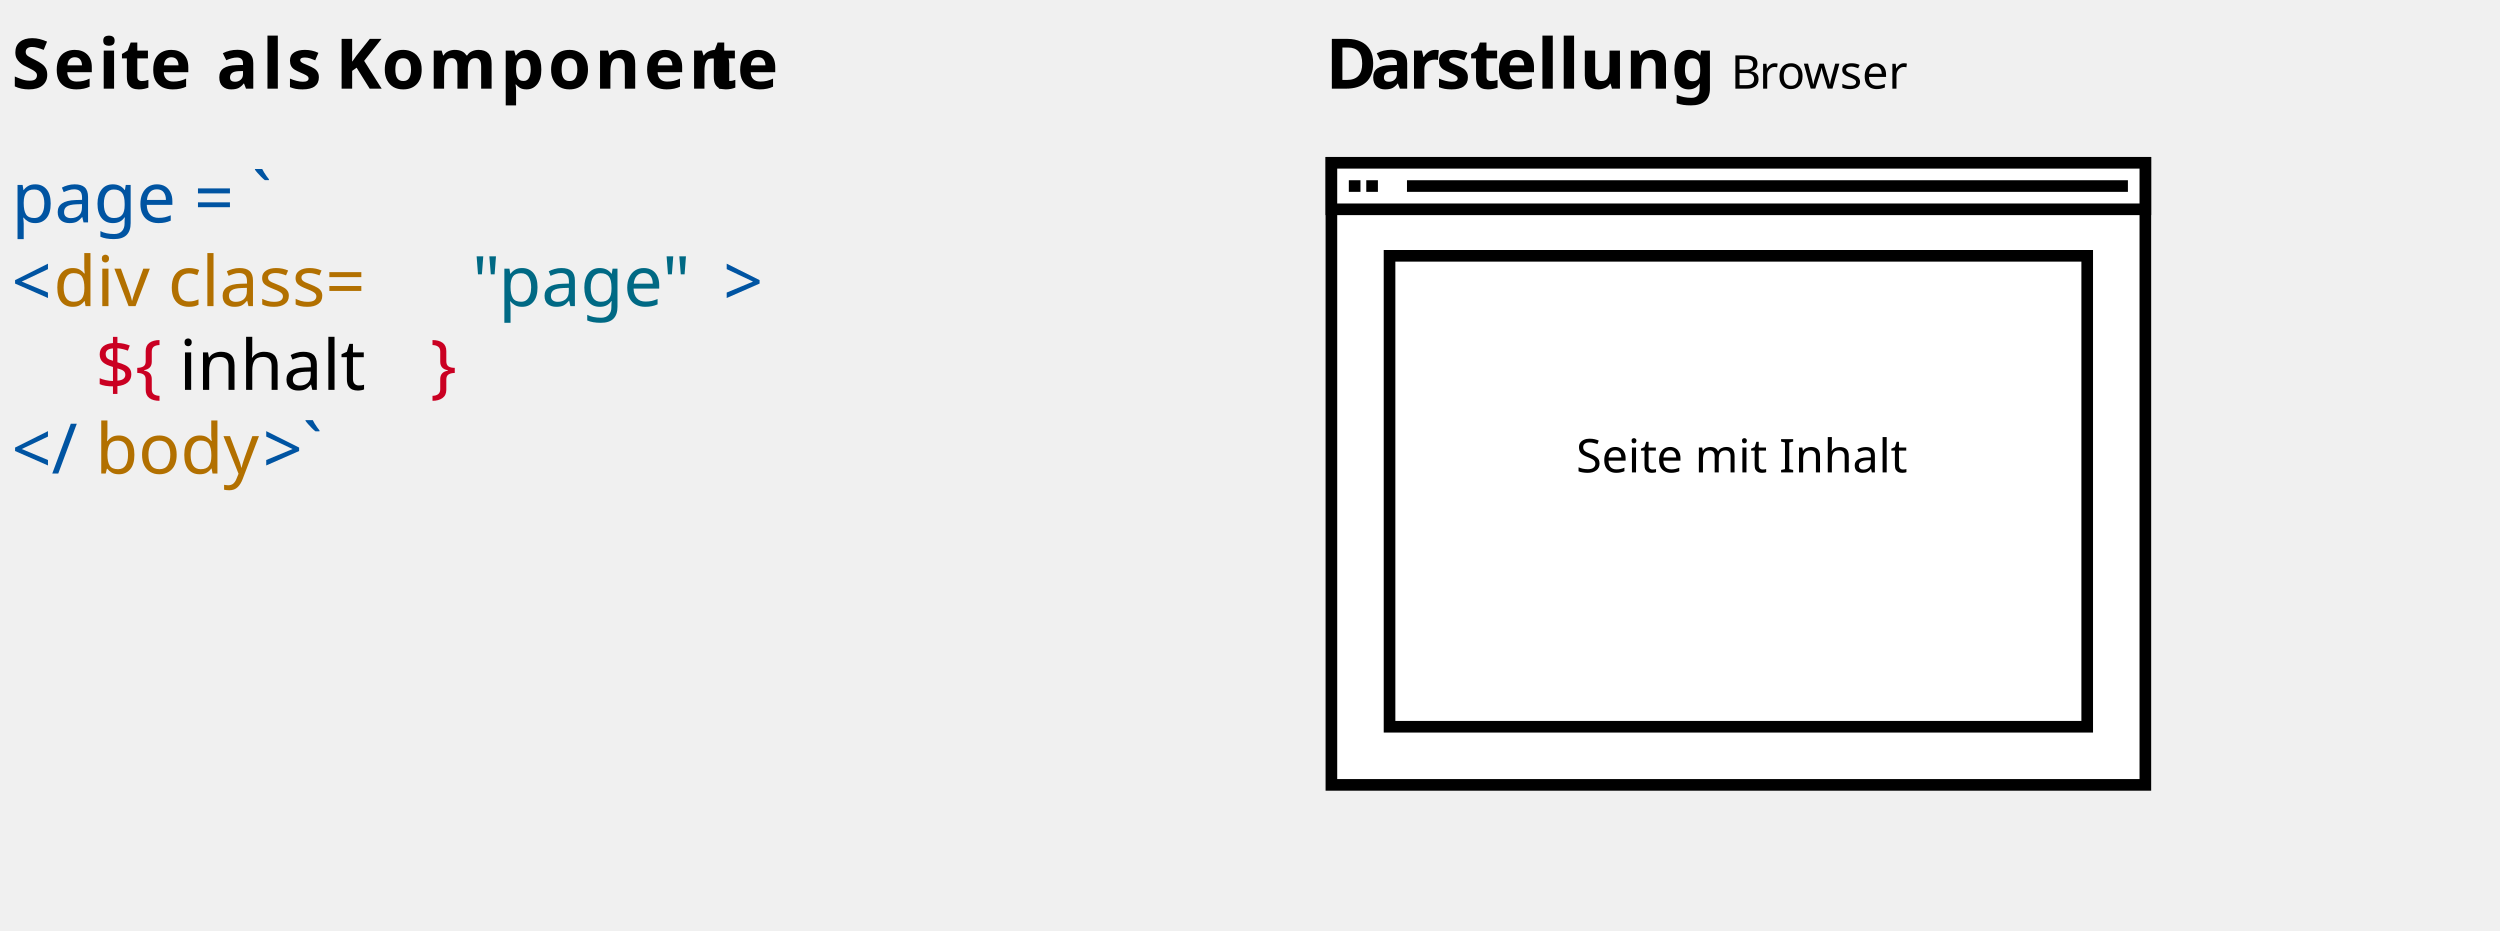
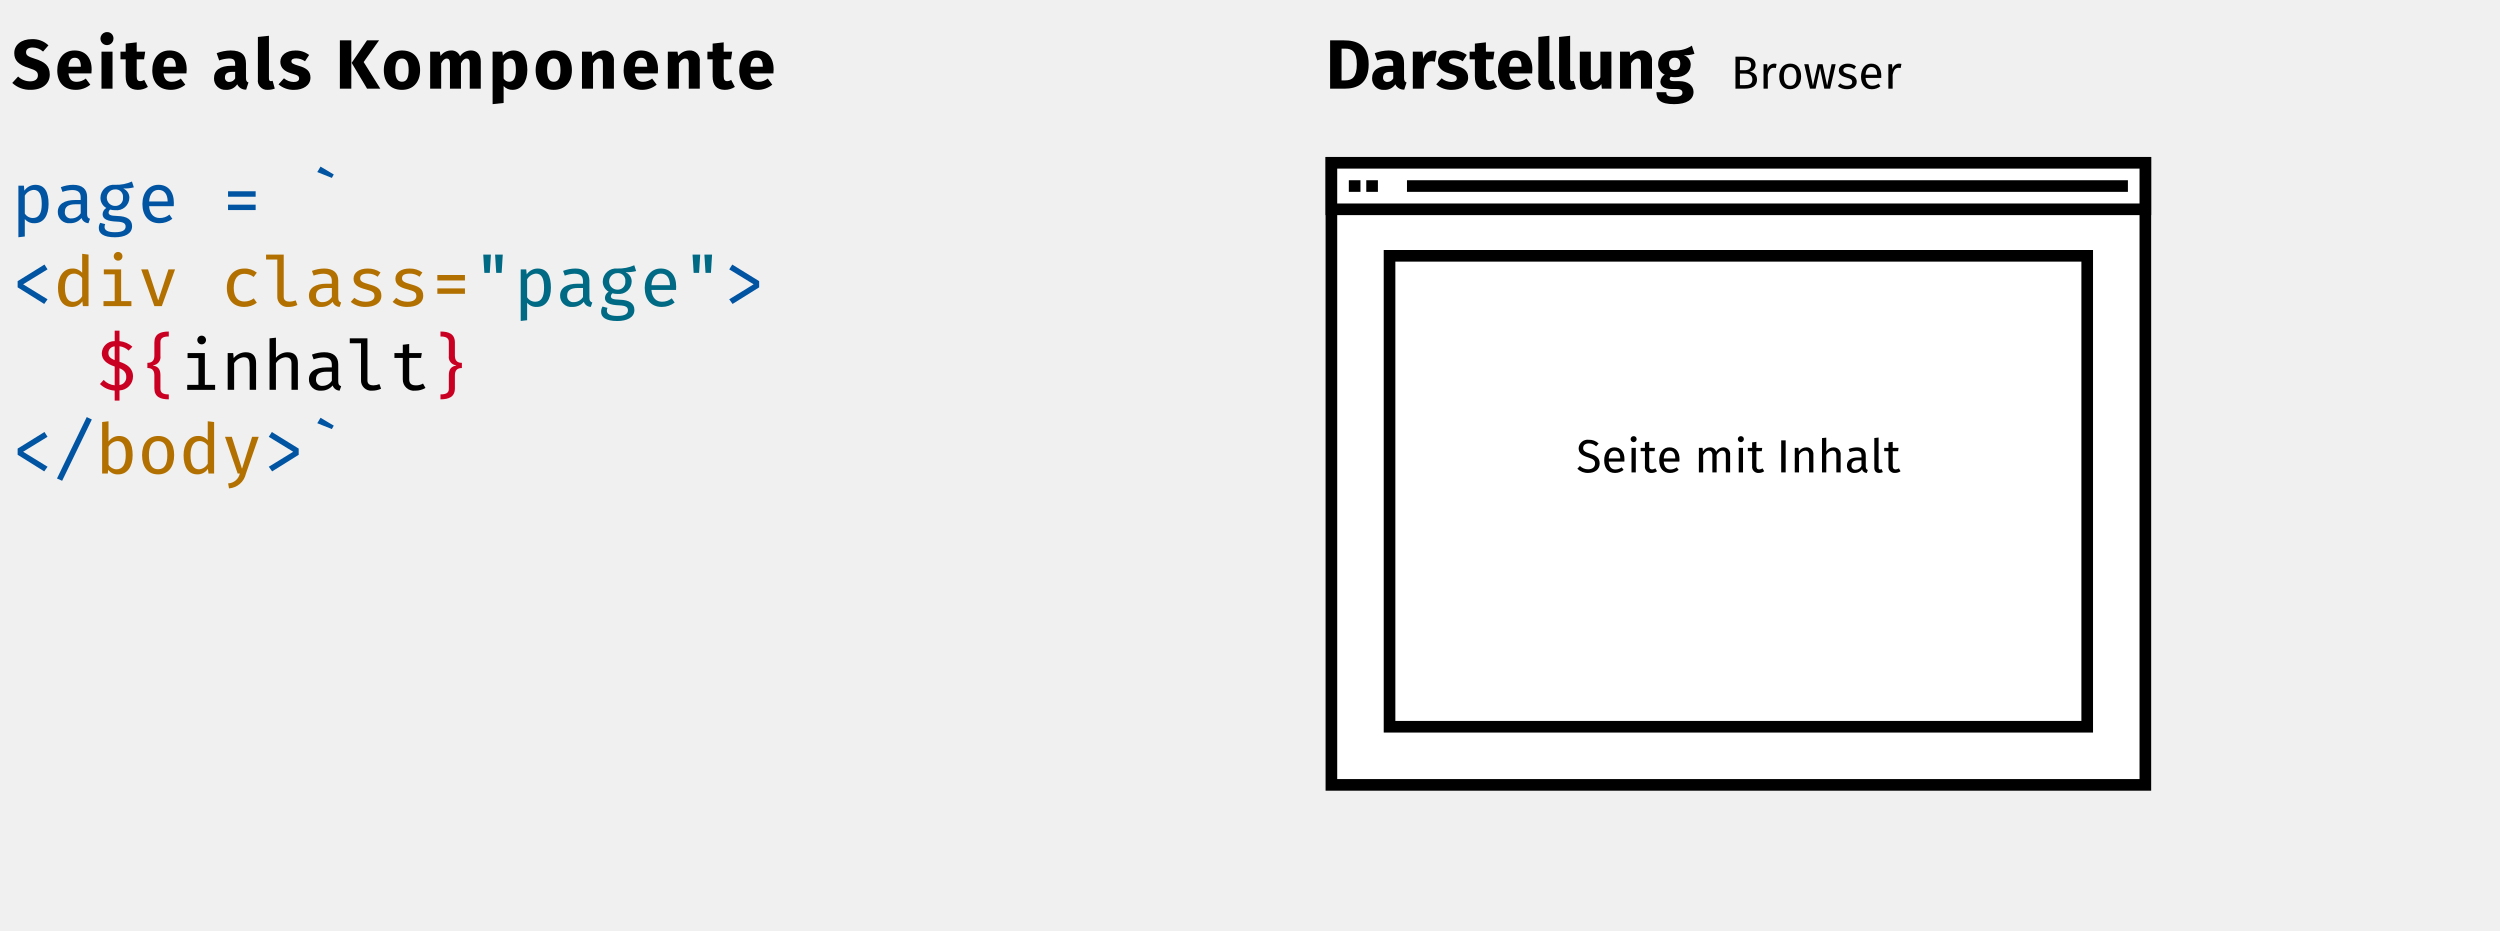
<svg xmlns="http://www.w3.org/2000/svg" viewBox="0 0 430 160">
  <defs>
-     <style>.cls-1,.cls-2{fill:#fff;}.cls-2{stroke:#000;stroke-miterlimit:10;stroke-width:2px;}.cls-17,.cls-3,.cls-7{font-size:12px;}.cls-17,.cls-3{font-family:FiraSans-Bold, Fira Sans;font-weight:700;}.cls-3{letter-spacing:0.05em;}.cls-4{letter-spacing:0.04em;}.cls-5{letter-spacing:0.05em;}.cls-6{letter-spacing:0.03em;}.cls-7{fill:#0054a2;font-family:FiraMonoOT, Fira Mono OT;}.cls-13,.cls-8{fill:#b27000;}.cls-10,.cls-12,.cls-8,.cls-9{letter-spacing:0em;}.cls-9{fill:#006984;}.cls-11{fill:#ca0022;}.cls-12{fill:#000;}.cls-14{font-size:8px;font-family:FiraSans-Regular, Fira Sans;}.cls-15{letter-spacing:-0.01em;}.cls-16{letter-spacing:-0.01em;}.cls-18{letter-spacing:-0.01em;}.cls-19{letter-spacing:0em;}</style>
+     <style>.cls-1,.cls-2{fill:#fff;}.cls-2{stroke:#000;stroke-miterlimit:10;stroke-width:2px;}.cls-3{fill:#0054a2;}.cls-4{fill:#b27000;}.cls-5{fill:#006984;}.cls-6{fill:#ca0022;}</style>
  </defs>
  <g id="Layer_2" data-name="Layer 2">
    <rect class="cls-1" x="229" y="28" width="140" height="107" />
    <path d="M368,29V134H230V29H368m2-2H228V136H370V27Z" />
    <rect class="cls-1" x="239" y="44" width="120" height="81" />
    <path d="M358,45v79H240V45H358m2-2H238v83H360V43Z" />
    <rect class="cls-1" x="229" y="28" width="140" height="8" />
    <path d="M368,29v6H230V29H368m2-2H228V37H370V27Z" />
    <line class="cls-2" x1="242" y1="32" x2="366" y2="32" />
    <rect x="232" y="31" width="2" height="2" />
    <rect x="235" y="31" width="2" height="2" />
  </g>
  <g id="Layer_1" data-name="Layer 1">
-     <text class="cls-3" transform="translate(2 15.251)">Sei<tspan class="cls-4" x="18.696" y="0">t</tspan>
-       <tspan class="cls-5" x="23.808" y="0">e als </tspan>
-       <tspan class="cls-6" x="55.679" y="0">K</tspan>
-       <tspan x="63.635" y="0">omponen</tspan>
-       <tspan class="cls-4" x="119.65" y="0">t</tspan>
-       <tspan x="124.762" y="0">e</tspan>
-     </text>
-     <text class="cls-7" transform="translate(2 38.251)">page = `<tspan x="0" y="14.4">&lt;</tspan>
-       <tspan class="cls-8" x="7.2" y="14.4">div class=</tspan>
-       <tspan class="cls-9" x="79.199" y="14.4">"page"</tspan>
-       <tspan class="cls-10" x="122.398" y="14.4">&gt;</tspan>
-       <tspan x="0" y="28.8" xml:space="preserve">  </tspan>
-       <tspan class="cls-11" x="14.4" y="28.8">${</tspan>
-       <tspan class="cls-12" x="28.799" y="28.8">inhalt</tspan>
-       <tspan class="cls-11" x="71.999" y="28.8">}</tspan>
-       <tspan x="0" y="43.2">&lt;/</tspan>
-       <tspan class="cls-13" x="14.4" y="43.2">body</tspan>
-       <tspan class="cls-10" x="43.199" y="43.2">&gt;`</tspan>
-     </text>
-     <text class="cls-14" transform="translate(297.705 15.251)">B<tspan class="cls-15" x="4.864" y="0">ro</tspan>
-       <tspan x="12.464" y="0">wser</tspan>
-     </text>
-     <text class="cls-14" transform="translate(271.104 81.251)">Sei<tspan class="cls-16" x="11.016" y="0">t</tspan>
-       <tspan x="13.824" y="0">e mit Inhalt</tspan>
-     </text>
-     <text class="cls-17" transform="translate(228 15.251)">
-       <tspan class="cls-15">D</tspan>
-       <tspan x="7.692" y="0">a</tspan>
-       <tspan class="cls-15" x="14.268" y="0">r</tspan>
-       <tspan x="18.959" y="0">s</tspan>
-       <tspan class="cls-18" x="24.755" y="0">t</tspan>
-       <tspan class="cls-19" x="29.268" y="0">ellung</tspan>
-     </text>
+     <path d="M8.332,7.8,7.408,8.871a2.721,2.721,0,0,0-1.81-.7c-.684,0-1.116.288-1.116.815s.312.744,1.608,1.152c1.57.5,2.471,1.151,2.471,2.686s-1.225,2.627-3.3,2.627a4.411,4.411,0,0,1-3.155-1.187l1.008-1.1a3.009,3.009,0,0,0,2.086.828c.817,0,1.32-.384,1.32-1.02,0-.612-.312-.887-1.523-1.259-1.859-.576-2.543-1.343-2.543-2.579,0-1.463,1.272-2.4,3-2.4A3.881,3.881,0,0,1,8.332,7.8Z" />
+     <path d="M15.725,12.625H11.778c.132,1.139.671,1.451,1.451,1.451a2.578,2.578,0,0,0,1.523-.564l.78,1.055a3.915,3.915,0,0,1-2.483.888c-2.122,0-3.2-1.368-3.2-3.358,0-1.907,1.043-3.418,2.973-3.418,1.824,0,2.939,1.2,2.939,3.262A6.634,6.634,0,0,1,15.725,12.625ZM13.9,11.4c-.011-.863-.275-1.463-1.031-1.463-.635,0-1.007.408-1.091,1.547H13.9Z" />
+     <path d="M19.518,6.6a1.122,1.122,0,1,1-1.127-1.08A1.072,1.072,0,0,1,19.518,6.6Zm-2.063,8.647V8.882h1.9v6.369Z" />
+     <path d="M23.705,15.455c-1.4-.012-2.086-.8-2.086-2.3V10.2h-.9V8.882h.9V7.5l1.895-.216V8.882h1.463l-.2,1.32H23.514v2.926c0,.612.2.828.6.828a1.261,1.261,0,0,0,.684-.216l.636,1.211A3.156,3.156,0,0,1,23.705,15.455Z" />
+     <path d="M32.068,12.625H28.122c.132,1.139.671,1.451,1.451,1.451a2.578,2.578,0,0,0,1.523-.564l.78,1.055a3.915,3.915,0,0,1-2.483.888c-2.122,0-3.2-1.368-3.2-3.358,0-1.907,1.043-3.418,2.974-3.418,1.823,0,2.939,1.2,2.939,3.262A6.361,6.361,0,0,1,32.068,12.625ZM30.244,11.4c-.012-.863-.275-1.463-1.031-1.463-.635,0-1.007.408-1.091,1.547h2.122Z" />
+     <path d="M42.735,14.184l-.395,1.235a1.591,1.591,0,0,1-1.535-.923,2.145,2.145,0,0,1-1.919.959,1.924,1.924,0,0,1-2.075-1.991c0-1.391,1.055-2.147,2.986-2.147h.648v-.275c0-.756-.3-.984-1.08-.984a5.735,5.735,0,0,0-1.667.336l-.431-1.248a7.206,7.206,0,0,1,2.4-.467c1.847,0,2.639.779,2.639,2.255V13.4C42.3,13.9,42.436,14.076,42.735,14.184Zm-2.29-.7V12.36h-.468c-.864,0-1.284.3-1.284.936a.712.712,0,0,0,.745.8A1.135,1.135,0,0,0,40.445,13.488Z" />
+     <path d="M46.577,13.956a.9.9,0,0,0,.312-.06l.372,1.343a3.427,3.427,0,0,1-1.224.216,1.577,1.577,0,0,1-1.679-1.8v-7.3l1.9-.2v7.316C46.254,13.824,46.373,13.956,46.577,13.956Z" />
+     <path d="M53.164,9.458l-.7,1.08a2.806,2.806,0,0,0-1.512-.5c-.576,0-.828.192-.828.48,0,.336.168.479,1.309.815,1.258.36,1.966.888,1.966,2.027,0,1.319-1.248,2.1-2.831,2.1a3.963,3.963,0,0,1-2.663-.948l.936-1.043a2.667,2.667,0,0,0,1.668.636c.588,0,.935-.216.935-.588,0-.444-.192-.576-1.344-.9-1.259-.36-1.882-1.007-1.882-1.99,0-1.092,1-1.943,2.6-1.943A3.712,3.712,0,0,1,53.164,9.458Z" />
+     <path d="M58.459,15.251V6.939h1.967v8.312Zm6.955,0H63.136l-2.651-4.438,2.638-3.874H65.2l-2.651,3.73Z" />
+     <path d="M72.255,12.073c0,2.039-1.175,3.382-3.118,3.382s-3.118-1.247-3.118-3.394c0-2.039,1.174-3.382,3.118-3.382S72.255,9.926,72.255,12.073Zm-4.27-.012c0,1.415.384,2,1.152,2s1.151-.611,1.151-1.99c0-1.415-.384-2-1.151-2S67.985,10.682,67.985,12.061Z" />
+     <path d="M82.693,10.6v4.653H80.8v-4.33c0-.671-.252-.851-.54-.851-.407,0-.7.3-.972.827v4.354H77.393v-4.33c0-.671-.252-.851-.54-.851-.4,0-.7.3-.972.827v4.354H73.986V8.882h1.656l.131.744a2.223,2.223,0,0,1,1.847-.947,1.512,1.512,0,0,1,1.5,1.007,2.237,2.237,0,0,1,1.907-1.007C82.01,8.679,82.693,9.386,82.693,10.6Z" />
+     <path d="M90.7,12.049c0,1.967-.96,3.406-2.531,3.406a1.988,1.988,0,0,1-1.547-.66v2.914l-1.894.205V8.882h1.666l.1.708a2.3,2.3,0,0,1,1.8-.911C89.967,8.679,90.7,9.986,90.7,12.049Zm-1.967.024c0-1.583-.384-2-1.044-2a1.29,1.29,0,0,0-1.067.743V13.5a1.127,1.127,0,0,0,.971.563C88.3,14.063,88.732,13.5,88.732,12.073Z" />
+     <path d="M98.366,12.073c0,2.039-1.175,3.382-3.118,3.382s-3.118-1.247-3.118-3.394c0-2.039,1.175-3.382,3.118-3.382S98.366,9.926,98.366,12.073ZM94.1,12.061c0,1.415.383,2,1.151,2s1.151-.611,1.151-1.99c0-1.415-.383-2-1.151-2S94.1,10.682,94.1,12.061Z" />
+     <path d="M105.591,10.6v4.653H103.7v-4.33c0-.671-.227-.851-.6-.851-.42,0-.768.3-1.1.827v4.354H100.1V8.882h1.655l.132.756a2.424,2.424,0,0,1,1.943-.959A1.691,1.691,0,0,1,105.591,10.6Z" />
+     <path d="M113.139,12.625h-3.946c.132,1.139.672,1.451,1.452,1.451a2.585,2.585,0,0,0,1.523-.564l.779,1.055a3.912,3.912,0,0,1-2.482.888c-2.123,0-3.2-1.368-3.2-3.358,0-1.907,1.044-3.418,2.974-3.418,1.824,0,2.939,1.2,2.939,3.262A6.361,6.361,0,0,1,113.139,12.625ZM111.316,11.4c-.011-.863-.276-1.463-1.031-1.463-.637,0-1.008.408-1.092,1.547h2.123Z" />
+     <path d="M120.362,10.6v4.653h-1.894v-4.33c0-.671-.228-.851-.6-.851-.42,0-.767.3-1.1.827v4.354h-1.9V8.882h1.655l.132.756a2.426,2.426,0,0,1,1.944-.959A1.691,1.691,0,0,1,120.362,10.6Z" />
+     <path d="M124.66,15.455c-1.4-.012-2.087-.8-2.087-2.3V10.2h-.9V8.882h.9V7.5l1.9-.216V8.882h1.463l-.2,1.32h-1.259v2.926c0,.612.2.828.6.828a1.263,1.263,0,0,0,.684-.216l.635,1.211A3.15,3.15,0,0,1,124.66,15.455Z" />
+     <path d="M133.022,12.625h-3.946c.133,1.139.672,1.451,1.451,1.451a2.583,2.583,0,0,0,1.524-.564l.779,1.055a3.912,3.912,0,0,1-2.482.888c-2.123,0-3.2-1.368-3.2-3.358,0-1.907,1.043-3.418,2.974-3.418,1.823,0,2.939,1.2,2.939,3.262A6.111,6.111,0,0,1,133.022,12.625ZM131.2,11.4c-.011-.863-.275-1.463-1.031-1.463-.636,0-1.008.408-1.092,1.547H131.2Z" />
+     <path class="cls-3" d="M3.163,40.806V31.931H4.11l.084.863a2.294,2.294,0,0,1,1.871-1.007c1.679,0,2.29,1.307,2.29,3.3,0,1.919-.8,3.31-2.433,3.31a2.041,2.041,0,0,1-1.656-.72v3Zm4.018-5.721c0-1.644-.445-2.423-1.392-2.423a1.923,1.923,0,0,0-1.523.984v3.082a1.628,1.628,0,0,0,1.392.768C6.665,37.5,7.181,36.74,7.181,35.085Z" />
+     <path class="cls-3" d="M14.98,36.824c0,.5.156.7.5.8l-.264.768a1.319,1.319,0,0,1-1.2-.888,2.46,2.46,0,0,1-1.992.888A1.9,1.9,0,0,1,9.943,36.44c0-1.307,1.091-2.039,3.01-2.039h.924v-.492c0-.887-.552-1.223-1.476-1.223a5.233,5.233,0,0,0-1.655.324l-.287-.816a6.09,6.09,0,0,1,2.11-.407c1.607,0,2.411.779,2.411,2.063Zm-1.1-.132V35.133h-.863c-1.356,0-1.86.492-1.86,1.259a1.038,1.038,0,0,0,1.176,1.175A1.87,1.87,0,0,0,13.877,36.692Z" />
+     <path class="cls-3" d="M18.09,38.551a1.19,1.19,0,0,0-.108.491c0,.564.54.9,1.8.9,1.4,0,1.823-.432,1.823-.971s-.347-.8-1.51-.852c-1.584-.06-2.448-.408-2.448-1.283a1.309,1.309,0,0,1,.636-1.067,1.978,1.978,0,0,1-1.007-1.764,2.276,2.276,0,0,1,2.518-2.218,6.592,6.592,0,0,0,2.9-.564l.325,1a5.931,5.931,0,0,1-1.776.192v.036a1.686,1.686,0,0,1,1.008,1.571,2.183,2.183,0,0,1-2.435,2.135,3.51,3.51,0,0,1-.876-.108.726.726,0,0,0-.263.492c0,.384.24.576,1.559.611,1.6.048,2.483.612,2.483,1.764,0,1.319-1.32,1.895-2.939,1.895-1.99,0-2.782-.648-2.782-1.559a1.622,1.622,0,0,1,.239-.924Zm1.7-3.131a1.3,1.3,0,0,0,1.367-1.427,1.258,1.258,0,0,0-1.367-1.415,1.421,1.421,0,0,0,0,2.842Z" />
+     <path class="cls-3" d="M25.65,35.469c.1,1.4.852,2.027,1.811,2.027a2.526,2.526,0,0,0,1.68-.588l.5.731a3.606,3.606,0,0,1-2.206.756c-1.883,0-2.94-1.332-2.94-3.3,0-1.907,1.08-3.31,2.76-3.31,1.654,0,2.65,1.187,2.65,3.118,0,.216-.012.42-.024.564Zm0-.816h3.19c-.024-1.307-.6-1.991-1.582-1.991C26.394,32.662,25.734,33.3,25.65,34.653Z" />
+     <path class="cls-3" d="M39.223,33.837V32.9h4.749v.935Zm0,2.3v-.935h4.749v.935Z" />
+     <path class="cls-3" d="M57.076,30.6,54.57,29.592l.563-.936,2.279,1.356Z" />
+     <path class="cls-3" d="M7.648,45.5l.528.828L3.979,48.9l4.2,2.579-.575.8-4.57-2.854V48.357Z" />
+     <path class="cls-4" d="M14.129,46.918V43.656l1.1.132v8.863H14.26l-.1-.816a2.114,2.114,0,0,1-1.787.96c-1.643,0-2.4-1.332-2.4-3.3,0-1.907.923-3.31,2.482-3.31A2.094,2.094,0,0,1,14.129,46.918ZM11.166,49.5c0,1.631.516,2.422,1.463,2.422a1.846,1.846,0,0,0,1.5-.971V47.841a1.653,1.653,0,0,0-1.38-.779C11.742,47.062,11.166,47.854,11.166,49.5Z" />
+     <path class="cls-4" d="M20.837,51.8H22.6v.852H17.8V51.8h1.93V47.182h-1.87v-.851h2.974Zm-.552-6.968a.75.75,0,1,1,.779-.755A.743.743,0,0,1,20.285,44.831Z" />
+     <path class="cls-4" d="M27.833,52.651H26.549l-2.266-6.32h1.175l1.739,5.3h.035l1.741-5.3h1.138Z" />
+     <path class="cls-4" d="M43.648,51.32l.528.755a3.568,3.568,0,0,1-2.159.72c-1.908,0-3-1.3-3-3.274,0-1.907,1.1-3.334,3.01-3.334a3.264,3.264,0,0,1,2.147.707l-.54.744a2.62,2.62,0,0,0-1.607-.54c-1.068,0-1.823.779-1.823,2.423s.768,2.338,1.823,2.338A2.7,2.7,0,0,0,43.648,51.32Z" />
+     <path class="cls-4" d="M51.147,52.459a3.592,3.592,0,0,1-1.535.336,1.746,1.746,0,0,1-1.919-1.847V44.639H45.762v-.851H48.8v7.256c0,.611.42.839,1.019.839a2.949,2.949,0,0,0,1.043-.216Z" />
+     <path class="cls-4" d="M58.18,51.224c0,.5.156.7.5.8l-.264.768a1.317,1.317,0,0,1-1.2-.888,2.46,2.46,0,0,1-1.992.888,1.9,1.9,0,0,1-2.086-1.955c0-1.307,1.091-2.039,3.009-2.039h.924v-.492c0-.887-.552-1.223-1.474-1.223a5.234,5.234,0,0,0-1.656.324l-.288-.816a6.1,6.1,0,0,1,2.112-.407c1.606,0,2.41.779,2.41,2.063Zm-1.1-.132V49.533h-.863c-1.356,0-1.859.491-1.859,1.259a1.037,1.037,0,0,0,1.175,1.175A1.869,1.869,0,0,0,57.076,51.092Z" />
+     <path class="cls-4" d="M64.408,50.948c0-.612-.2-.84-1.512-1.176-1.247-.323-2.085-.731-2.085-1.834,0-1.068.97-1.751,2.446-1.751a3.7,3.7,0,0,1,2.194.671l-.492.744a2.749,2.749,0,0,0-1.678-.54c-.984,0-1.332.3-1.332.8,0,.527.384.719,1.619,1.067,1.211.336,2.028.708,2.028,1.931,0,1.379-1.321,1.931-2.7,1.931a3.833,3.833,0,0,1-2.566-.864l.611-.7a3.133,3.133,0,0,0,1.955.671C63.832,51.907,64.408,51.536,64.408,50.948Z" />
+     <path class="cls-4" d="M71.607,50.948c0-.612-.2-.84-1.51-1.176-1.247-.323-2.087-.731-2.087-1.834,0-1.068.97-1.751,2.447-1.751a3.7,3.7,0,0,1,2.194.671l-.492.744a2.754,2.754,0,0,0-1.679-.54c-.983,0-1.332.3-1.332.8,0,.527.385.719,1.62,1.067,1.211.336,2.027.708,2.027,1.931,0,1.379-1.319,1.931-2.7,1.931a3.841,3.841,0,0,1-2.568-.864l.613-.7a3.128,3.128,0,0,0,1.955.671C71.032,51.907,71.607,51.536,71.607,50.948Z" />
+     <path class="cls-4" d="M75.222,48.237V47.3h4.749v.935Zm0,2.3V49.6h4.749v.936Z" />
+     <path class="cls-5" d="M83.309,46.93l-.192-3.142h1.32l-.193,3.142Zm2.039,0-.192-3.142h1.32l-.193,3.142Z" />
+     <path class="cls-5" d="M89.562,55.206V46.331h.948l.084.863a2.289,2.289,0,0,1,1.871-1.007c1.678,0,2.29,1.307,2.29,3.3,0,1.919-.8,3.311-2.435,3.311a2.039,2.039,0,0,1-1.655-.72v3Zm4.018-5.722c0-1.643-.444-2.422-1.392-2.422a1.926,1.926,0,0,0-1.523.983v3.083a1.627,1.627,0,0,0,1.392.768C93.064,51.9,93.58,51.14,93.58,49.484Z" />
+     <path class="cls-5" d="M101.379,51.224c0,.5.156.7.5.8l-.264.768a1.318,1.318,0,0,1-1.2-.888,2.458,2.458,0,0,1-1.991.888,1.9,1.9,0,0,1-2.087-1.955c0-1.307,1.092-2.039,3.01-2.039h.923v-.492c0-.887-.551-1.223-1.474-1.223a5.223,5.223,0,0,0-1.655.324l-.289-.816a6.1,6.1,0,0,1,2.112-.407c1.606,0,2.41.779,2.41,2.063Zm-1.1-.132V49.533h-.863c-1.355,0-1.859.491-1.859,1.259a1.038,1.038,0,0,0,1.176,1.175A1.868,1.868,0,0,0,100.275,51.092Z" />
+     <path class="cls-5" d="M104.488,52.951a1.2,1.2,0,0,0-.107.491c0,.564.54.9,1.8.9,1.4,0,1.823-.432,1.823-.971s-.348-.8-1.511-.852c-1.584-.06-2.447-.408-2.447-1.283a1.312,1.312,0,0,1,.636-1.068,1.976,1.976,0,0,1-1.007-1.763,2.276,2.276,0,0,1,2.517-2.218,6.6,6.6,0,0,0,2.9-.564l.324,1a5.925,5.925,0,0,1-1.775.192v.036a1.684,1.684,0,0,1,1.007,1.571,2.182,2.182,0,0,1-2.434,2.135,3.5,3.5,0,0,1-.876-.108.727.727,0,0,0-.264.492c0,.384.24.576,1.56.611,1.594.049,2.482.612,2.482,1.764,0,1.319-1.319,1.9-2.938,1.9-1.991,0-2.783-.648-2.783-1.56a1.623,1.623,0,0,1,.24-.923Zm1.7-3.131a1.3,1.3,0,0,0,1.368-1.427,1.258,1.258,0,0,0-1.368-1.415,1.421,1.421,0,0,0,0,2.842Z" />
+     <path class="cls-5" d="M112.049,49.868c.1,1.4.851,2.028,1.81,2.028a2.528,2.528,0,0,0,1.68-.588l.5.731a3.609,3.609,0,0,1-2.207.756c-1.883,0-2.939-1.332-2.939-3.3,0-1.907,1.08-3.31,2.759-3.31,1.655,0,2.651,1.187,2.651,3.118,0,.216-.012.42-.024.563Zm0-.815h3.19c-.024-1.307-.6-1.991-1.583-1.991C112.793,47.062,112.133,47.7,112.049,49.053Z" />
+     <path class="cls-5" d="M119.309,46.93l-.192-3.142h1.319l-.192,3.142Zm2.039,0-.192-3.142h1.319l-.192,3.142Z" />
+     <path class="cls-3" d="M130.574,48.357v1.068L126,52.279l-.575-.8,4.2-2.579-4.2-2.566.528-.828Z" />
+     <path class="cls-6" d="M19.722,67.183a3.96,3.96,0,0,1-2.531-1.128l.635-.707a2.945,2.945,0,0,0,1.9.923V63.045c-1.44-.48-2.219-1.188-2.219-2.3a2.174,2.174,0,0,1,2.219-2.075v-1.8h.827v1.8a3.879,3.879,0,0,1,2.219.96l-.648.671a2.789,2.789,0,0,0-1.571-.743v2.662c1.248.408,2.327,1.08,2.327,2.543a2.413,2.413,0,0,1-2.327,2.386V68.9h-.827Zm0-5.242V59.579a1.131,1.131,0,0,0-1.079,1.127C18.643,61.246,18.87,61.594,19.722,61.941Zm.827,1.392v2.89A1.314,1.314,0,0,0,21.713,64.8C21.713,64.148,21.425,63.705,20.549,63.333Z" />
+     <path class="cls-6" d="M25.35,62.409c.828,0,1.2-.419,1.2-1.247V58.931c0-1.5,1.044-1.907,2.483-1.907v.852c-.864,0-1.439.216-1.439.936V61.2a1.419,1.419,0,0,1-1.259,1.631v.048c.779.132,1.259.564,1.259,1.631V66.9c0,.731.575.936,1.439.936v.851c-1.439,0-2.483-.408-2.483-1.907V64.556c0-.827-.371-1.259-1.2-1.259Z" />
+     <path d="M35.236,66.2H37v.852H32.2V66.2h1.931V61.582H32.262V60.73h2.974Zm-.551-6.968a.75.75,0,1,1,0-1.5.75.75,0,1,1,0,1.5Z" />
+     <path d="M39.162,67.051V60.73h.947l.084.864a2.728,2.728,0,0,1,2.076-1.008c1.223,0,1.775.7,1.775,1.872v4.593h-1.1V63.177c0-1.236-.12-1.727-1.044-1.727a2.164,2.164,0,0,0-1.63,1.019v4.582Z" />
+     <path d="M46.362,67.051V58.2l1.1-.12v3.454a2.66,2.66,0,0,1,2-.948c1.222,0,1.774.7,1.774,1.872v4.593h-1.1V62.529c0-.756-.325-1.079-1.044-1.079a2.166,2.166,0,0,0-1.632,1.019v4.582Z" />
+     <path d="M58.18,65.624c0,.5.156.7.5.8l-.264.768a1.317,1.317,0,0,1-1.2-.888,2.46,2.46,0,0,1-1.992.888,1.9,1.9,0,0,1-2.086-1.955c0-1.307,1.091-2.039,3.009-2.039h.924v-.492c0-.887-.552-1.223-1.474-1.223a5.234,5.234,0,0,0-1.656.324l-.288-.816a6.108,6.108,0,0,1,2.112-.408c1.606,0,2.41.78,2.41,2.063Zm-1.1-.132V63.933h-.863c-1.356,0-1.859.491-1.859,1.259a1.037,1.037,0,0,0,1.175,1.175A1.871,1.871,0,0,0,57.076,65.492Z" />
+     <path d="M65.547,66.859a3.6,3.6,0,0,1-1.535.336,1.745,1.745,0,0,1-1.918-1.847V59.039H60.162v-.851H63.2v7.256c0,.611.419.839,1.02.839a2.953,2.953,0,0,0,1.043-.216Z" />
+     <path d="M73.179,66.727a3.389,3.389,0,0,1-1.74.468,1.913,1.913,0,0,1-2.158-1.955V61.57H67.842v-.84h1.439V59.3l1.1-.132V60.73h2.17l-.131.84H70.385v3.658c0,.708.336,1.055,1.175,1.055a2.345,2.345,0,0,0,1.2-.312Z" />
+     <path class="cls-6" d="M79.443,63.3c-.827,0-1.2.432-1.2,1.259v2.219c0,1.5-1.043,1.907-2.482,1.907v-.851c.863,0,1.439-.2,1.439-.936V64.508c0-1.067.48-1.5,1.259-1.631v-.048A1.419,1.419,0,0,1,77.2,61.2V58.812c0-.72-.576-.936-1.439-.936v-.852c1.439,0,2.482.408,2.482,1.907v2.231c0,.828.372,1.247,1.2,1.247Z" />
+     <path class="cls-3" d="M7.648,74.3l.528.828L3.979,77.7l4.2,2.579-.575.8-4.57-2.855V77.158Z" />
+     <path class="cls-3" d="M10.687,82.7,9.8,82.3,14.92,71.736l.875.42Z" />
+     <path class="cls-4" d="M18.666,75.934a2.207,2.207,0,0,1,1.787-.947c1.68,0,2.363,1.307,2.363,3.3,0,1.919-.876,3.31-2.507,3.31a2.025,2.025,0,0,1-1.7-.791l-.072.647h-.972V72.588l1.1-.132Zm2.963,2.351c0-1.643-.5-2.423-1.44-2.423a1.925,1.925,0,0,0-1.523.984v3.082a1.647,1.647,0,0,0,1.379.792C21.053,80.72,21.629,79.94,21.629,78.285Z" />
+     <path class="cls-4" d="M27.209,74.987c1.8,0,2.746,1.3,2.746,3.3,0,1.955-.971,3.31-2.758,3.31s-2.759-1.3-2.759-3.3C24.438,76.342,25.41,74.987,27.209,74.987Zm0,.887c-1.055,0-1.595.768-1.595,2.423s.528,2.411,1.583,2.411,1.583-.768,1.583-2.423S28.252,75.874,27.209,75.874Z" />
+     <path class="cls-4" d="M35.729,75.718V72.456l1.1.132v8.863h-.973l-.095-.815a2.115,2.115,0,0,1-1.787.959c-1.643,0-2.4-1.331-2.4-3.3,0-1.907.924-3.31,2.483-3.31A2.1,2.1,0,0,1,35.729,75.718ZM32.766,78.3c0,1.631.515,2.423,1.463,2.423a1.846,1.846,0,0,0,1.5-.972V76.642a1.652,1.652,0,0,0-1.38-.78C33.342,75.862,32.766,76.654,32.766,78.3Z" />
+     <path class="cls-4" d="M42.293,81.487a3.218,3.218,0,0,1-2.9,2.519l-.157-.864a2.157,2.157,0,0,0,2.015-1.691h-.372L38.7,75.131H39.87L41.6,80.563h.047l1.714-5.432H44.5Z" />
+     <path class="cls-3" d="M51.375,77.158v1.067L46.806,81.08l-.576-.8,4.2-2.579-4.2-2.566.528-.828Z" />
+     <path class="cls-3" d="M57.076,73.8,54.57,72.792l.563-.936,2.279,1.356Z" />
+     <path d="M302.206,13.684c0,1.167-.9,1.567-2.183,1.567H298.5V9.742h1.3c1.358,0,2.159.432,2.159,1.391a1.228,1.228,0,0,1-1.032,1.208C301.574,12.453,302.206,12.749,302.206,13.684Zm-2.942-1.607h.832c.615,0,1.094-.3,1.094-.888,0-.679-.487-.847-1.3-.847h-.623Zm2.142,1.607c0-.776-.575-1.024-1.239-1.024h-.9v1.984h.759C300.822,14.644,301.406,14.483,301.406,13.684Z" />
+     <path d="M305.574,10.989l-.135.72a1.325,1.325,0,0,0-.369-.048c-.527,0-.831.376-1.007,1.183v2.407h-.735V11.037h.631l.072.856a1.2,1.2,0,0,1,1.128-.952A1.834,1.834,0,0,1,305.574,10.989Z" />
+     <path d="M309.79,13.14c0,1.3-.688,2.207-1.879,2.207s-1.88-.864-1.88-2.2c0-1.3.689-2.207,1.888-2.207S309.79,11.805,309.79,13.14Zm-2.967.008c0,1.1.384,1.607,1.088,1.607S309,14.244,309,13.14s-.384-1.607-1.079-1.607S306.823,12.045,306.823,13.148Z" />
+     <path d="M313.782,15.251l-.735-3.55-.76,3.55h-.975l-.984-4.214h.736l.76,3.7.831-3.7h.824l.791,3.7.767-3.7h.7l-.96,4.214Z" />
+     <path d="M319.238,11.421l-.32.488a1.767,1.767,0,0,0-1.087-.384c-.479,0-.775.216-.775.552s.223.5.9.679c.888.224,1.4.576,1.4,1.311,0,.88-.807,1.28-1.663,1.28A2.339,2.339,0,0,1,316.1,14.8l.408-.463a1.759,1.759,0,0,0,1.168.423c.55,0,.9-.248.9-.615,0-.44-.208-.6-1.023-.816-.912-.24-1.272-.632-1.272-1.231,0-.664.648-1.152,1.519-1.152A2.236,2.236,0,0,1,319.238,11.421Z" />
+     <path d="M323.566,13.4H320.88c.072.976.528,1.351,1.136,1.351a1.772,1.772,0,0,0,1.095-.368l.32.44a2.3,2.3,0,0,1-1.472.528c-1.175,0-1.863-.824-1.863-2.159,0-1.311.664-2.247,1.752-2.247,1.134,0,1.734.792,1.734,2.079C323.582,13.164,323.574,13.3,323.566,13.4Zm-.711-.592c0-.823-.328-1.279-.992-1.279-.559,0-.927.392-.983,1.328h1.975Z" />
+     <path d="M327.047,10.989l-.137.72a1.315,1.315,0,0,0-.367-.048c-.527,0-.832.376-1.008,1.183v2.407H324.8V11.037h.632l.072.856a1.2,1.2,0,0,1,1.127-.952A1.856,1.856,0,0,1,327.047,10.989Z" />
+     <path d="M274.966,76.286l-.432.48a1.77,1.77,0,0,0-1.239-.5c-.552,0-.992.255-.992.783,0,.464.217.688,1.208.992.88.271,1.631.615,1.631,1.671,0,.959-.728,1.631-1.967,1.631a2.575,2.575,0,0,1-1.871-.712l.44-.488a1.955,1.955,0,0,0,1.423.576c.647,0,1.183-.32,1.183-.983,0-.536-.256-.776-1.192-1.064-1.07-.327-1.631-.735-1.631-1.591a1.542,1.542,0,0,1,1.736-1.439A2.324,2.324,0,0,1,274.966,76.286Z" />
+     <path d="M279.39,79.4H276.7c.072.976.527,1.351,1.135,1.351a1.775,1.775,0,0,0,1.1-.368l.32.44a2.3,2.3,0,0,1-1.471.528c-1.176,0-1.863-.824-1.863-2.159,0-1.311.663-2.247,1.751-2.247,1.136,0,1.735.792,1.735,2.079C279.406,79.164,279.4,79.3,279.39,79.4Zm-.712-.592c0-.823-.328-1.279-.991-1.279-.56,0-.927.392-.984,1.328h1.975Z" />
+     <path d="M281.5,75.518a.516.516,0,1,1-.52-.5A.49.49,0,0,1,281.5,75.518Zm-.88,5.733V77.037h.736v4.214Z" />
+     <path d="M284.062,81.347a1.059,1.059,0,0,1-1.134-1.2V77.605h-.737v-.568h.737v-.951l.735-.088v1.039h1l-.079.568h-.92v2.511c0,.424.136.623.5.623a1.028,1.028,0,0,0,.56-.184l.279.5A1.6,1.6,0,0,1,284.062,81.347Z" />
+     <path d="M288.854,79.4h-2.687c.072.976.528,1.351,1.136,1.351a1.772,1.772,0,0,0,1.1-.368l.32.44a2.3,2.3,0,0,1-1.472.528c-1.175,0-1.863-.824-1.863-2.159,0-1.311.664-2.247,1.752-2.247,1.135,0,1.734.792,1.734,2.079C288.869,79.164,288.861,79.3,288.854,79.4Zm-.711-.592c0-.823-.329-1.279-.993-1.279-.559,0-.927.392-.983,1.328h1.976Z" />
+     <path d="M297.58,78.229v3.022h-.735V78.333c0-.632-.273-.816-.592-.816-.456,0-.7.3-.991.744v2.99h-.737V78.333c0-.632-.271-.816-.59-.816-.456,0-.712.3-.992.744v2.99h-.736V77.037h.632l.063.616a1.41,1.41,0,0,1,1.216-.712,1.063,1.063,0,0,1,1.064.76,1.46,1.46,0,0,1,1.256-.76A1.143,1.143,0,0,1,297.58,78.229Z" />
+     <path d="M299.943,75.518a.516.516,0,1,1-.52-.5A.49.49,0,0,1,299.943,75.518Zm-.88,5.733V77.037h.736v4.214Z" />
+     <path d="M302.5,81.347a1.059,1.059,0,0,1-1.135-1.2V77.605h-.736v-.568h.736v-.951L302.1,76v1.039h1l-.08.568H302.1v2.511c0,.424.135.623.5.623a1.028,1.028,0,0,0,.56-.184l.279.5A1.6,1.6,0,0,1,302.5,81.347Z" />
+     <path d="M306.367,81.251V75.742h.768v5.509Z" />
+     <path d="M311.9,78.229v3.022h-.735V78.333c0-.632-.256-.816-.664-.816a1.273,1.273,0,0,0-1.071.744v2.99H308.7V77.037h.631l.065.624a1.529,1.529,0,0,1,1.287-.72A1.153,1.153,0,0,1,311.9,78.229Z" />
+     <path d="M316.59,78.229v3.022h-.736V78.333c0-.632-.272-.816-.672-.816a1.29,1.29,0,0,0-1.063.735v3h-.736v-5.9l.736-.079v2.35a1.511,1.511,0,0,1,1.247-.68A1.161,1.161,0,0,1,316.59,78.229Z" />
+     <path d="M321.262,80.835l-.168.512a.85.85,0,0,1-.824-.632,1.435,1.435,0,0,1-1.255.632,1.225,1.225,0,0,1-1.343-1.271c0-.9.68-1.391,1.854-1.391h.648v-.312c0-.608-.3-.832-.879-.832a3.768,3.768,0,0,0-1.136.224l-.184-.536a4.127,4.127,0,0,1,1.455-.288c1.015,0,1.48.52,1.48,1.4v1.927C320.91,80.635,321.045,80.755,321.262,80.835Zm-1.088-.695v-.968h-.552c-.775,0-1.167.288-1.167.864a.664.664,0,0,0,.728.759A1.084,1.084,0,0,0,320.174,80.14Z" />
+     <path d="M323.383,80.739a.716.716,0,0,0,.271-.048l.192.512a1.424,1.424,0,0,1-.623.144c-.535,0-.84-.32-.84-.928V75.342l.736-.088V80.4C323.119,80.627,323.191,80.739,323.383,80.739Z" />
+     <path d="M325.95,81.347a1.059,1.059,0,0,1-1.136-1.2V77.605h-.735v-.568h.735v-.951l.737-.088v1.039h1l-.08.568h-.919v2.511c0,.424.136.623.5.623a1.024,1.024,0,0,0,.558-.184l.281.5A1.607,1.607,0,0,1,325.95,81.347Z" />
+     <path d="M235.412,11.053c0,3.346-2.016,4.2-4.139,4.2h-2.494V6.939h2.315C233.312,6.939,235.412,7.623,235.412,11.053Zm-4.666,2.771h.648c1.187,0,1.979-.564,1.979-2.771,0-2.231-.852-2.686-2-2.686h-.623Z" />
+     <path d="M241.928,14.184l-.4,1.235A1.592,1.592,0,0,1,240,14.5a2.145,2.145,0,0,1-1.919.959A1.924,1.924,0,0,1,236,13.464c0-1.391,1.055-2.147,2.986-2.147h.647v-.275c0-.756-.3-.984-1.079-.984a5.729,5.729,0,0,0-1.667.336l-.432-1.248a7.22,7.22,0,0,1,2.4-.467c1.848,0,2.639.779,2.639,2.255V13.4C241.5,13.9,241.628,14.076,241.928,14.184Zm-2.291-.7V12.36h-.467c-.863,0-1.283.3-1.283.936a.711.711,0,0,0,.743.8A1.134,1.134,0,0,0,239.637,13.488Z" />
+     <path d="M247.1,8.787l-.3,1.835a2.3,2.3,0,0,0-.576-.084c-.791,0-1.116.587-1.319,1.559v3.154h-1.9V8.882h1.655l.156,1.236A1.8,1.8,0,0,1,246.465,8.7,2.151,2.151,0,0,1,247.1,8.787Z" />
+     <path d="M252.284,9.458l-.7,1.08a2.8,2.8,0,0,0-1.511-.5c-.575,0-.827.192-.827.48,0,.336.168.479,1.307.815,1.259.36,1.966.888,1.966,2.027,0,1.319-1.247,2.1-2.83,2.1a3.957,3.957,0,0,1-2.662-.948l.936-1.043a2.659,2.659,0,0,0,1.666.636c.588,0,.935-.216.935-.588,0-.444-.191-.576-1.342-.9-1.259-.36-1.883-1.007-1.883-1.99,0-1.092,1-1.943,2.6-1.943A3.71,3.71,0,0,1,252.284,9.458Z" />
+     <path d="M255.766,15.455c-1.405-.012-2.088-.8-2.088-2.3V10.2h-.9V8.882h.9V7.5l1.9-.216V8.882h1.464l-.2,1.32h-1.259v2.926c0,.612.2.828.6.828a1.255,1.255,0,0,0,.683-.216l.636,1.211A3.15,3.15,0,0,1,255.766,15.455Z" />
+     <path d="M263.527,12.625h-3.945c.132,1.139.672,1.451,1.451,1.451a2.585,2.585,0,0,0,1.524-.564l.779,1.055a3.914,3.914,0,0,1-2.482.888c-2.124,0-3.2-1.368-3.2-3.358,0-1.907,1.044-3.418,2.975-3.418,1.823,0,2.938,1.2,2.938,3.262A6.114,6.114,0,0,1,263.527,12.625ZM261.705,11.4c-.012-.863-.276-1.463-1.031-1.463-.637,0-1.008.408-1.092,1.547h2.123Z" />
+     <path d="M266.816,13.956a.9.9,0,0,0,.313-.06l.371,1.343a3.421,3.421,0,0,1-1.223.216,1.577,1.577,0,0,1-1.679-1.8v-7.3l1.895-.2v7.316C266.493,13.824,266.613,13.956,266.816,13.956Z" />
+     <path d="M270.381,13.956a.9.9,0,0,0,.312-.06l.371,1.343a3.424,3.424,0,0,1-1.222.216,1.577,1.577,0,0,1-1.68-1.8v-7.3l1.9-.2v7.316C270.057,13.824,270.178,13.956,270.381,13.956Z" />
+     <path d="M275.516,15.251l-.084-.8a2.2,2.2,0,0,1-1.931,1.008c-1.187,0-1.774-.767-1.774-2V8.882h1.894v4.33c0,.648.216.84.611.84a1.247,1.247,0,0,0,1.032-.744V8.882h1.895v6.369Z" />
+     <path d="M284.144,10.6v4.653h-1.9v-4.33c0-.671-.227-.851-.6-.851-.419,0-.767.3-1.1.827v4.354h-1.9V8.882h1.656l.132.756a2.421,2.421,0,0,1,1.943-.959A1.691,1.691,0,0,1,284.144,10.6Z" />
+     <path d="M289.6,9.506a1.653,1.653,0,0,1,1.2,1.643c0,1.236-1.02,2.135-2.674,2.135a3.539,3.539,0,0,1-.733-.072.411.411,0,0,0-.2.36c0,.192.084.384.7.384h.959c1.488,0,2.435.779,2.435,1.847,0,1.307-1.151,2.111-3.334,2.111-2.411,0-3.047-.792-3.047-2.051h1.7c0,.552.241.791,1.392.791,1.115,0,1.379-.312,1.379-.719,0-.372-.276-.624-.911-.624h-.924c-1.391,0-1.955-.576-1.955-1.259a1.518,1.518,0,0,1,.756-1.224,1.876,1.876,0,0,1-1.14-1.823c0-1.439,1.128-2.326,2.8-2.326a5.047,5.047,0,0,0,3-.828l.444,1.4A4.984,4.984,0,0,1,289.6,9.506Zm-2.518,1.475c0,.7.383,1.08.959,1.08.623,0,.959-.372.959-1.1,0-.708-.323-1.032-.959-1.032A.935.935,0,0,0,287.086,10.981Z" />
  </g>
</svg>
